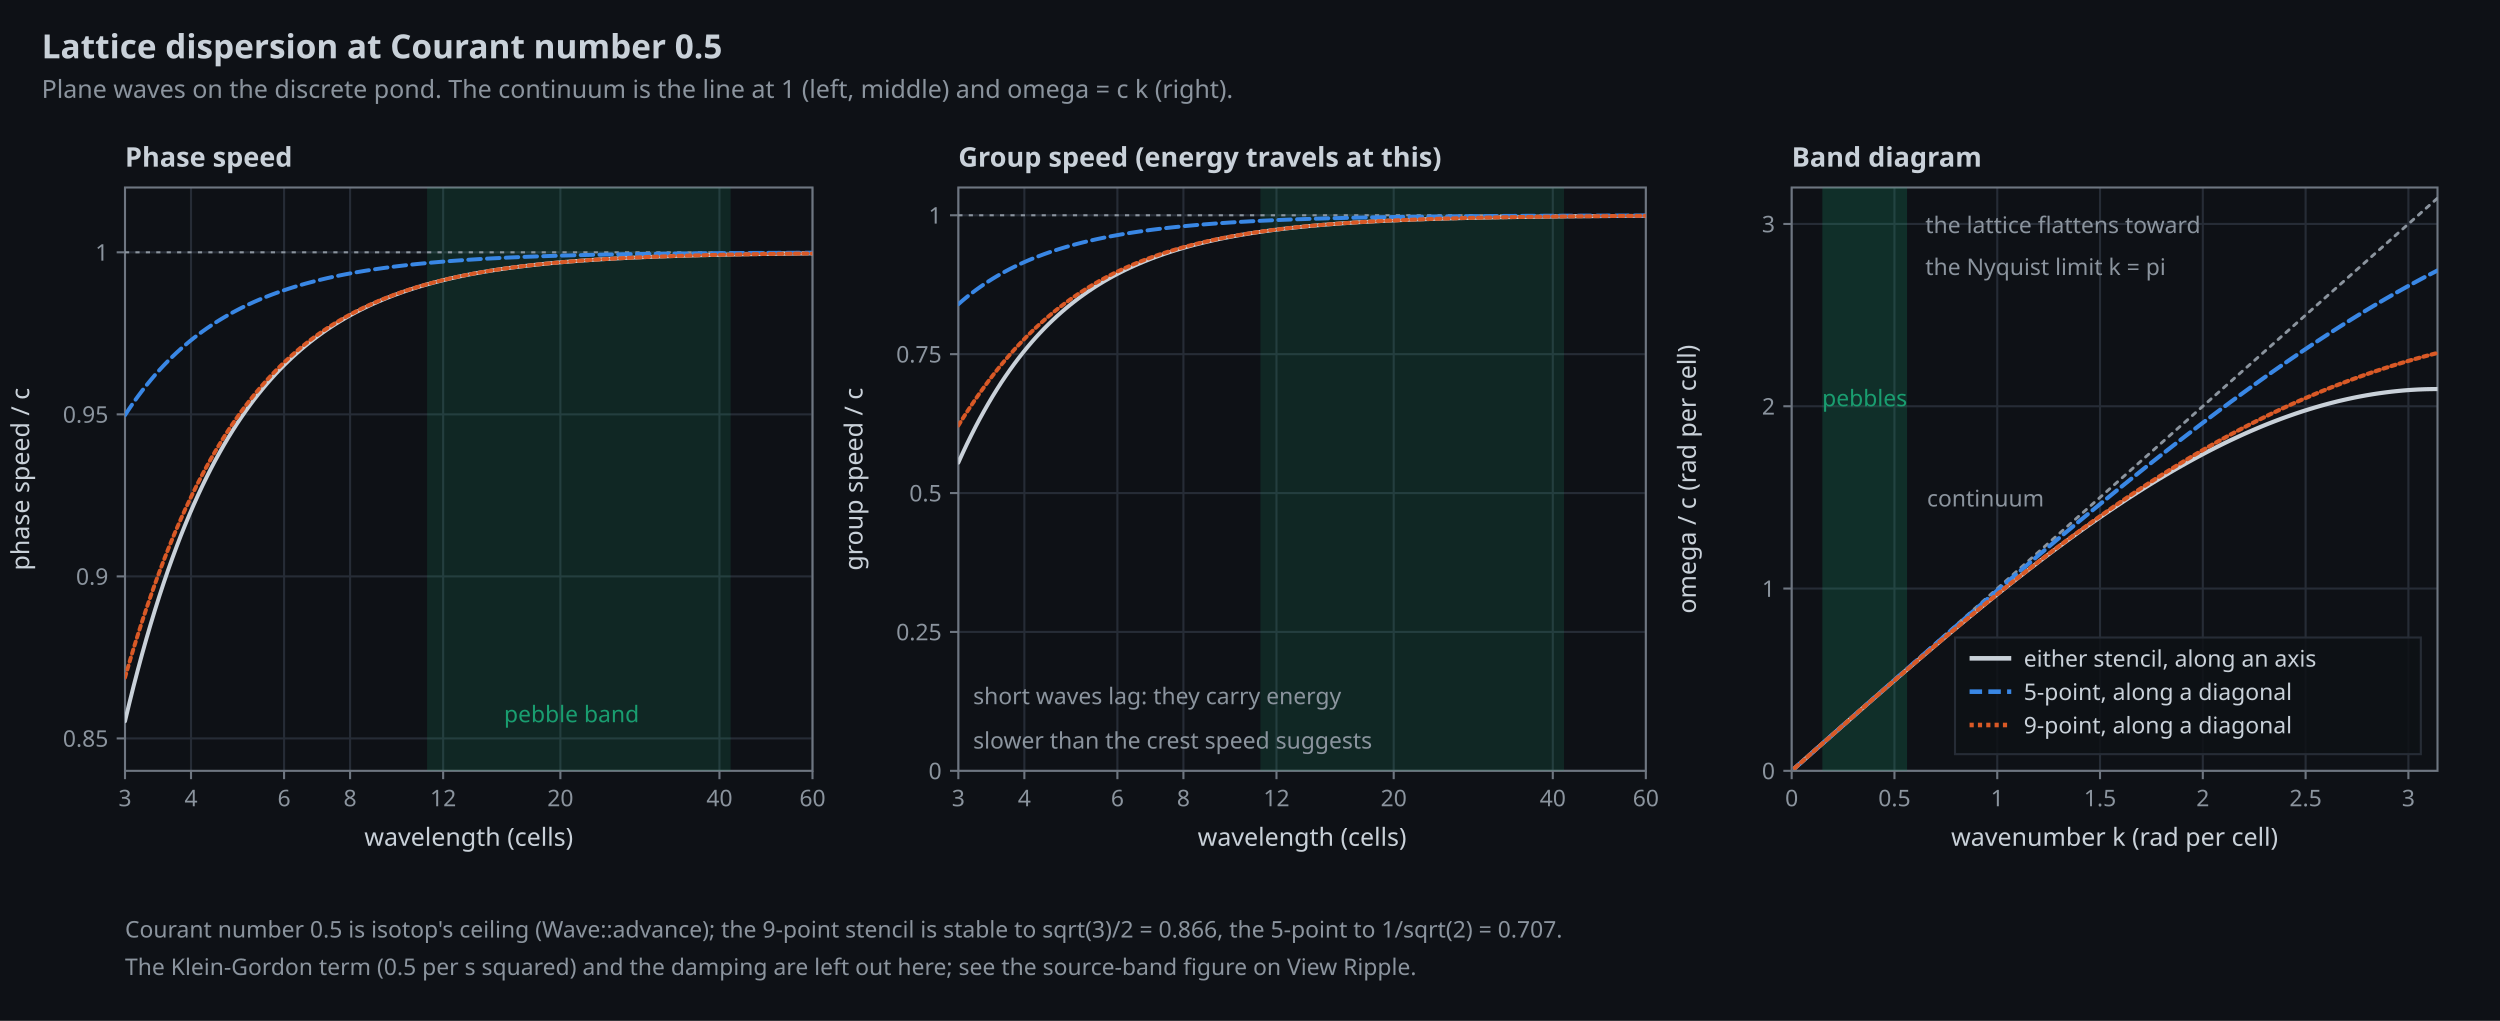
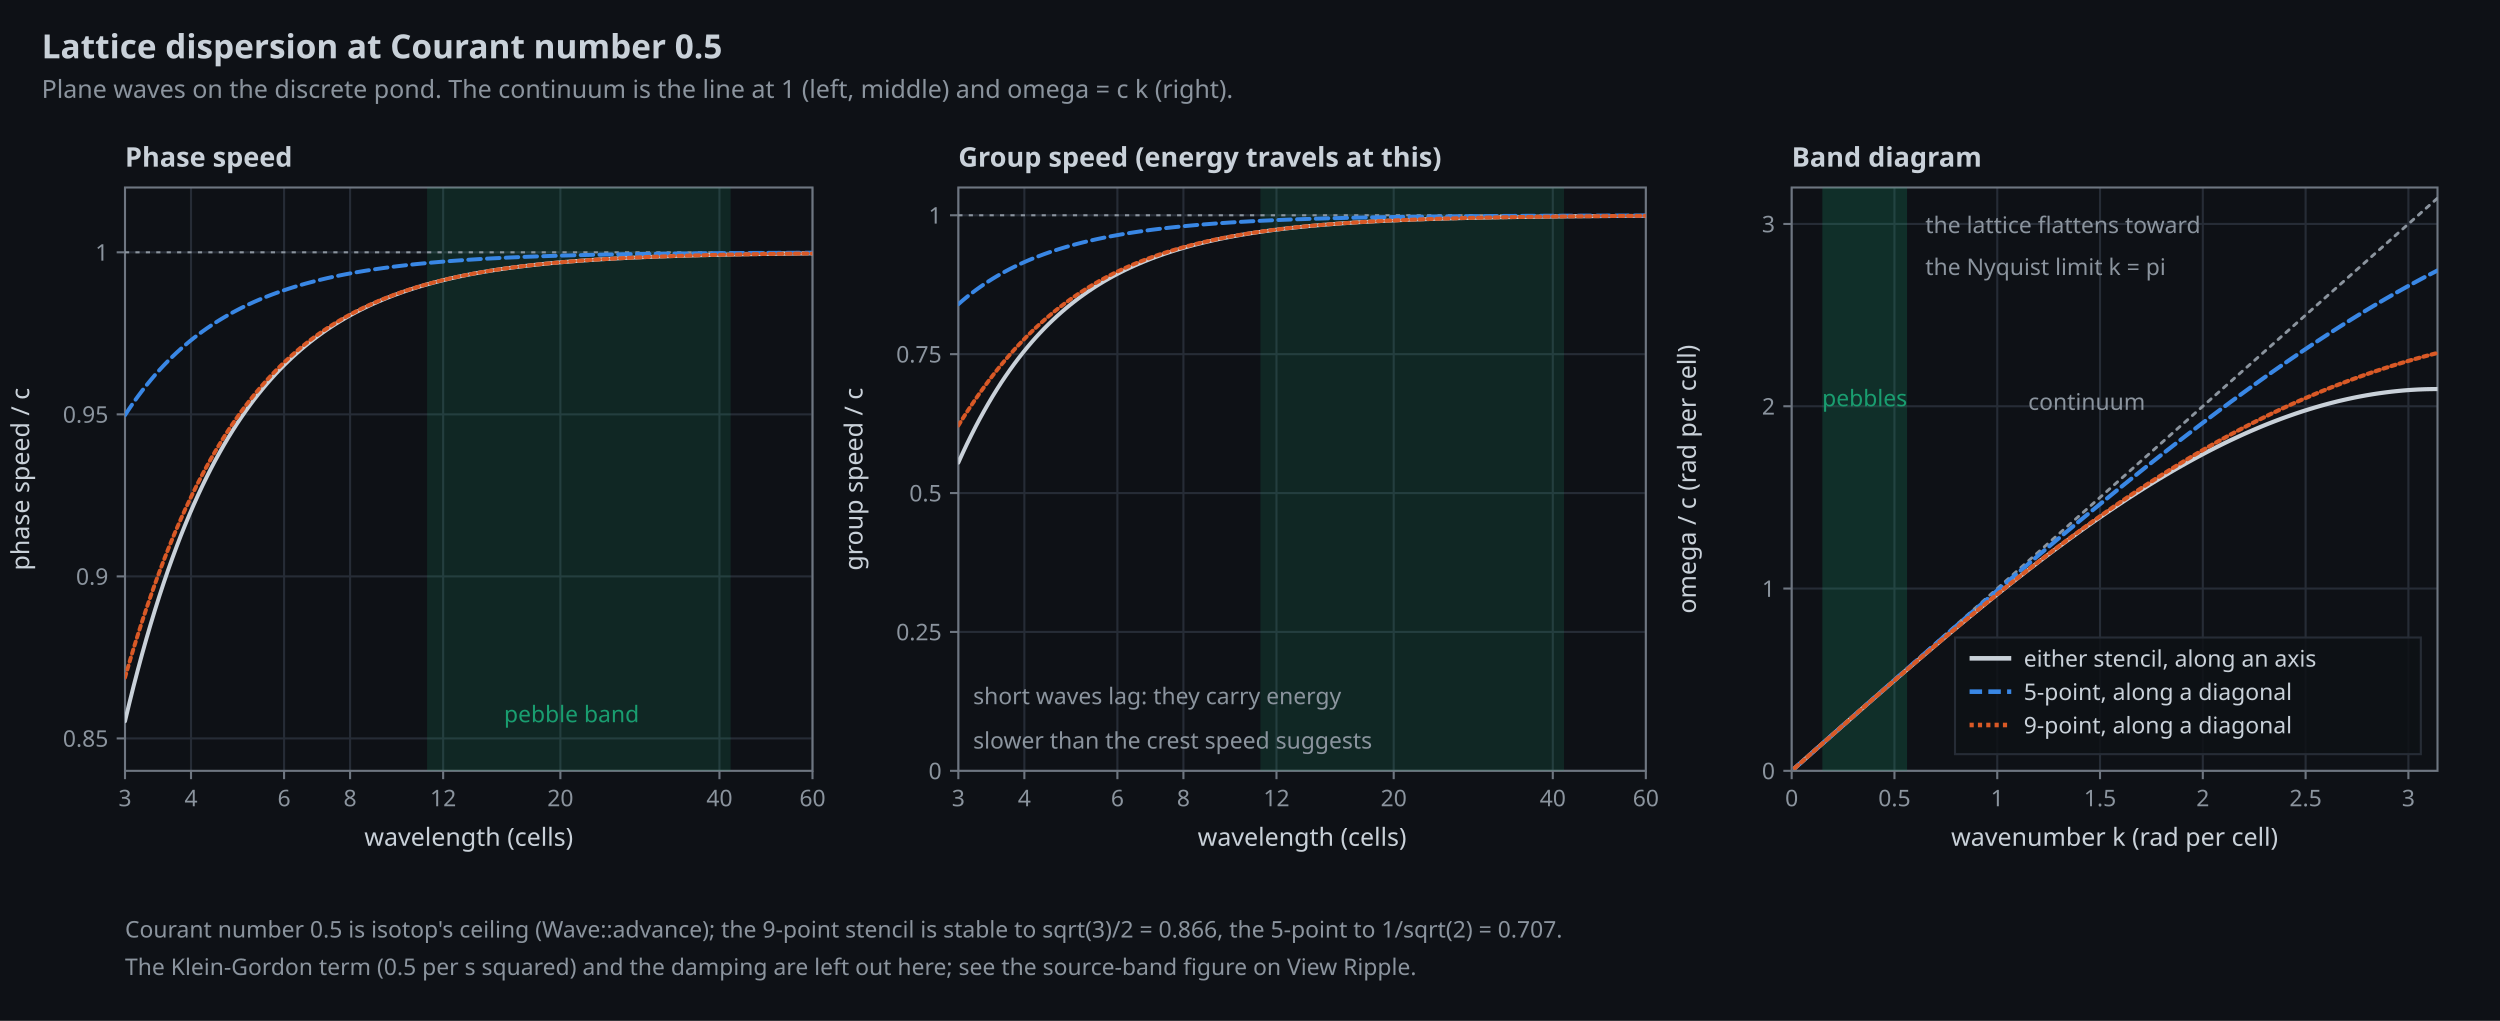
<svg xmlns="http://www.w3.org/2000/svg" viewBox="0 0 1200 490" width="1200" height="490" font-family="system-ui, sans-serif">
  <defs>
    <clipPath id="clip1">
      <rect x="60" y="90" width="330" height="280" />
    </clipPath>
    <clipPath id="clip2">
      <rect x="460" y="90" width="330" height="280" />
    </clipPath>
    <clipPath id="clip3">
      <rect x="860" y="90" width="310" height="280" />
    </clipPath>
  </defs>
  <rect width="1200" height="490" fill="#0e1116" />
  <text x="20" y="28" font-size="16" text-anchor="start" fill="#c9d1d9" font-weight="600">Lattice dispersion at Courant number 0.5</text>
  <text x="20" y="47" font-size="12" text-anchor="start" fill="#8b949e">Plane waves on the discrete pond. The continuum is the line at 1 (left, middle) and omega = c k (right).</text>
  <line x1="60" y1="90" x2="60" y2="370" stroke="#262c36" stroke-width="1" />
  <line x1="91.69" y1="90" x2="91.69" y2="370" stroke="#262c36" stroke-width="1" />
  <line x1="136.35" y1="90" x2="136.35" y2="370" stroke="#262c36" stroke-width="1" />
  <line x1="168.04" y1="90" x2="168.04" y2="370" stroke="#262c36" stroke-width="1" />
  <line x1="212.71" y1="90" x2="212.71" y2="370" stroke="#262c36" stroke-width="1" />
  <line x1="268.98" y1="90" x2="268.98" y2="370" stroke="#262c36" stroke-width="1" />
  <line x1="345.34" y1="90" x2="345.34" y2="370" stroke="#262c36" stroke-width="1" />
  <line x1="390" y1="90" x2="390" y2="370" stroke="#262c36" stroke-width="1" />
  <line x1="60" y1="354.44" x2="390" y2="354.44" stroke="#262c36" stroke-width="1" />
  <line x1="60" y1="276.67" x2="390" y2="276.67" stroke="#262c36" stroke-width="1" />
  <line x1="60" y1="198.89" x2="390" y2="198.89" stroke="#262c36" stroke-width="1" />
  <line x1="60" y1="121.11" x2="390" y2="121.11" stroke="#262c36" stroke-width="1" />
  <rect x="60" y="90" width="330" height="280" fill="none" stroke="#6e7681" stroke-width="1" />
  <line x1="60" y1="370" x2="60" y2="374" stroke="#6e7681" stroke-width="1" />
  <text x="60" y="387" font-size="11" text-anchor="middle" fill="#8b949e">3</text>
  <line x1="91.69" y1="370" x2="91.69" y2="374" stroke="#6e7681" stroke-width="1" />
  <text x="91.69" y="387" font-size="11" text-anchor="middle" fill="#8b949e">4</text>
  <line x1="136.35" y1="370" x2="136.35" y2="374" stroke="#6e7681" stroke-width="1" />
  <text x="136.35" y="387" font-size="11" text-anchor="middle" fill="#8b949e">6</text>
  <line x1="168.04" y1="370" x2="168.04" y2="374" stroke="#6e7681" stroke-width="1" />
  <text x="168.04" y="387" font-size="11" text-anchor="middle" fill="#8b949e">8</text>
  <line x1="212.71" y1="370" x2="212.71" y2="374" stroke="#6e7681" stroke-width="1" />
  <text x="212.71" y="387" font-size="11" text-anchor="middle" fill="#8b949e">12</text>
  <line x1="268.98" y1="370" x2="268.98" y2="374" stroke="#6e7681" stroke-width="1" />
  <text x="268.98" y="387" font-size="11" text-anchor="middle" fill="#8b949e">20</text>
  <line x1="345.34" y1="370" x2="345.34" y2="374" stroke="#6e7681" stroke-width="1" />
  <text x="345.34" y="387" font-size="11" text-anchor="middle" fill="#8b949e">40</text>
  <line x1="390" y1="370" x2="390" y2="374" stroke="#6e7681" stroke-width="1" />
  <text x="390" y="387" font-size="11" text-anchor="middle" fill="#8b949e">60</text>
  <line x1="56" y1="354.44" x2="60" y2="354.44" stroke="#6e7681" stroke-width="1" />
  <text x="52" y="358.44" font-size="11" text-anchor="end" fill="#8b949e">0.85</text>
  <line x1="56" y1="276.67" x2="60" y2="276.67" stroke="#6e7681" stroke-width="1" />
  <text x="52" y="280.67" font-size="11" text-anchor="end" fill="#8b949e">0.9</text>
  <line x1="56" y1="198.89" x2="60" y2="198.89" stroke="#6e7681" stroke-width="1" />
  <text x="52" y="202.89" font-size="11" text-anchor="end" fill="#8b949e">0.95</text>
  <line x1="56" y1="121.11" x2="60" y2="121.11" stroke="#6e7681" stroke-width="1" />
  <text x="52" y="125.11" font-size="11" text-anchor="end" fill="#8b949e">1</text>
  <text x="225" y="406" font-size="12" text-anchor="middle" fill="#c9d1d9">wavelength (cells)</text>
  <text x="14" y="230" font-size="12" text-anchor="middle" fill="#c9d1d9" transform="rotate(-90 14 230)">phase speed / c</text>
  <text x="60" y="80" font-size="13" text-anchor="start" fill="#c9d1d9" font-weight="600">Phase speed</text>
  <rect x="205.01" y="90" width="145.7" height="280" fill="#199e70" fill-opacity="0.16" />
  <text x="274.36" y="346.67" font-size="11" text-anchor="middle" fill="#199e70">pebble band</text>
  <line x1="60" y1="121.11" x2="390" y2="121.11" stroke="#8b949e" stroke-width="1" stroke-dasharray="2 3" />
  <g clip-path="url(#clip1)">
    <polyline points="60,346.2 62.06,337.62 64.12,329.36 66.19,321.43 68.25,313.79 70.31,306.45 72.38,299.4 74.44,292.62 76.5,286.1 78.56,279.83 80.62,273.8 82.69,268.01 84.75,262.44 86.81,257.08 88.88,251.93 90.94,246.98 93,242.22 95.06,237.65 97.12,233.24 99.19,229.01 101.25,224.94 103.31,221.03 105.38,217.27 107.44,213.65 109.5,210.17 111.56,206.82 113.63,203.6 115.69,200.51 117.75,197.53 119.81,194.67 121.87,191.91 123.94,189.26 126,186.71 128.06,184.26 130.12,181.9 132.19,179.62 134.25,177.44 136.31,175.34 138.38,173.31 140.44,171.37 142.5,169.5 144.56,167.69 146.62,165.96 148.69,164.29 150.75,162.68 152.81,161.14 154.87,159.65 156.94,158.22 159,156.84 161.06,155.51 163.12,154.24 165.19,153.01 167.25,151.82 169.31,150.68 171.38,149.59 173.44,148.53 175.5,147.52 177.56,146.54 179.62,145.6 181.69,144.69 183.75,143.82 185.81,142.98 187.88,142.17 189.94,141.39 192,140.64 194.06,139.92 196.12,139.22 198.19,138.55 200.25,137.91 202.31,137.29 204.38,136.69 206.44,136.12 208.5,135.56 210.56,135.03 212.63,134.52 214.69,134.02 216.75,133.54 218.81,133.09 220.88,132.64 222.94,132.22 225,131.81 227.06,131.41 229.13,131.03 231.19,130.67 233.25,130.32 235.31,129.98 237.38,129.65 239.44,129.34 241.5,129.03 243.56,128.74 245.62,128.46 247.69,128.19 249.75,127.93 251.81,127.68 253.88,127.44 255.94,127.2 258,126.98 260.06,126.76 262.13,126.55 264.19,126.35 266.25,126.16 268.31,125.97 270.37,125.8 272.44,125.62 274.5,125.46 276.56,125.3 278.62,125.14 280.69,124.99 282.75,124.85 284.81,124.71 286.88,124.58 288.94,124.45 291,124.33 293.06,124.21 295.12,124.1 297.19,123.99 299.25,123.88 301.31,123.78 303.38,123.68 305.44,123.59 307.5,123.5 309.56,123.41 311.62,123.32 313.69,123.24 315.75,123.16 317.81,123.09 319.88,123.02 321.94,122.95 324,122.88 326.06,122.81 328.12,122.75 330.19,122.69 332.25,122.63 334.31,122.58 336.38,122.52 338.44,122.47 340.5,122.42 342.56,122.37 344.62,122.33 346.69,122.28 348.75,122.24 350.81,122.2 352.88,122.16 354.94,122.12 357,122.08 359.06,122.05 361.12,122.01 363.19,121.98 365.25,121.95 367.31,121.92 369.38,121.89 371.44,121.86 373.5,121.83 375.56,121.8 377.62,121.78 379.69,121.75 381.75,121.73 383.81,121.71 385.88,121.69 387.94,121.66 390,121.64" fill="none" stroke="#c9d1d9" stroke-width="1.9" stroke-linejoin="round" stroke-linecap="round" />
  </g>
  <g clip-path="url(#clip1)">
    <polyline points="60,199.28 62.06,196.14 64.12,193.15 66.19,190.28 68.25,187.53 70.31,184.9 72.38,182.38 74.44,179.96 76.5,177.65 78.56,175.43 80.62,173.3 82.69,171.27 84.75,169.31 86.81,167.44 88.88,165.64 90.94,163.91 93,162.26 95.06,160.67 97.12,159.15 99.19,157.68 101.25,156.28 103.31,154.93 105.38,153.63 107.44,152.39 109.5,151.2 111.56,150.05 113.63,148.95 115.69,147.89 117.75,146.87 119.81,145.89 121.87,144.95 123.94,144.05 126,143.18 128.06,142.35 130.12,141.55 132.19,140.78 134.25,140.04 136.31,139.33 138.38,138.64 140.44,137.98 142.5,137.35 144.56,136.74 146.62,136.15 148.69,135.59 150.75,135.05 152.81,134.53 154.87,134.03 156.94,133.54 159,133.08 161.06,132.63 163.12,132.2 165.19,131.79 167.25,131.39 169.31,131.01 171.38,130.64 173.44,130.29 175.5,129.94 177.56,129.62 179.62,129.3 181.69,129 183.75,128.7 185.81,128.42 187.88,128.15 189.94,127.89 192,127.64 194.06,127.4 196.12,127.16 198.19,126.94 200.25,126.72 202.31,126.52 204.38,126.32 206.44,126.12 208.5,125.94 210.56,125.76 212.63,125.59 214.69,125.42 216.75,125.26 218.81,125.11 220.88,124.96 222.94,124.82 225,124.68 227.06,124.55 229.13,124.42 231.19,124.3 233.25,124.18 235.31,124.07 237.38,123.96 239.44,123.86 241.5,123.75 243.56,123.66 245.62,123.56 247.69,123.47 249.75,123.39 251.81,123.3 253.88,123.22 255.94,123.14 258,123.07 260.06,123 262.13,122.93 264.19,122.86 266.25,122.8 268.31,122.73 270.37,122.67 272.44,122.62 274.5,122.56 276.56,122.51 278.62,122.46 280.69,122.41 282.75,122.36 284.81,122.31 286.88,122.27 288.94,122.23 291,122.18 293.06,122.15 295.12,122.11 297.19,122.07 299.25,122.04 301.31,122 303.38,121.97 305.44,121.94 307.5,121.91 309.56,121.88 311.62,121.85 313.69,121.82 315.75,121.8 317.81,121.77 319.88,121.75 321.94,121.72 324,121.7 326.06,121.68 328.12,121.66 330.19,121.64 332.25,121.62 334.31,121.6 336.38,121.58 338.44,121.56 340.5,121.55 342.56,121.53 344.62,121.52 346.69,121.5 348.75,121.49 350.81,121.47 352.88,121.46 354.94,121.45 357,121.43 359.06,121.42 361.12,121.41 363.19,121.4 365.25,121.39 367.31,121.38 369.38,121.37 371.44,121.36 373.5,121.35 375.56,121.34 377.62,121.33 379.69,121.33 381.75,121.32 383.81,121.31 385.88,121.3 387.94,121.3 390,121.29" fill="none" stroke="#3987e5" stroke-width="1.9" stroke-linejoin="round" stroke-linecap="round" stroke-dasharray="6 3" />
  </g>
  <g clip-path="url(#clip1)">
    <polyline points="60,325.22 62.06,318.13 64.12,311.26 66.19,304.62 68.25,298.19 70.31,291.97 72.38,285.96 74.44,280.14 76.5,274.52 78.56,269.08 80.62,263.83 82.69,258.75 84.75,253.85 86.81,249.12 88.88,244.54 90.94,240.13 93,235.86 95.06,231.74 97.12,227.77 99.19,223.93 101.25,220.23 103.31,216.66 105.38,213.21 107.44,209.89 109.5,206.68 111.56,203.59 113.63,200.6 115.69,197.72 117.75,194.95 119.81,192.27 121.87,189.69 123.94,187.2 126,184.8 128.06,182.48 130.12,180.25 132.19,178.1 134.25,176.02 136.31,174.02 138.38,172.1 140.44,170.24 142.5,168.45 144.56,166.72 146.62,165.06 148.69,163.45 150.75,161.91 152.81,160.42 154.87,158.98 156.94,157.6 159,156.26 161.06,154.98 163.12,153.74 165.19,152.55 167.25,151.4 169.31,150.29 171.38,149.22 173.44,148.19 175.5,147.2 177.56,146.25 179.62,145.33 181.69,144.44 183.75,143.58 185.81,142.76 187.88,141.97 189.94,141.2 192,140.47 194.06,139.76 196.12,139.07 198.19,138.42 200.25,137.78 202.31,137.17 204.38,136.58 206.44,136.01 208.5,135.47 210.56,134.94 212.63,134.43 214.69,133.94 216.75,133.47 218.81,133.02 220.88,132.58 222.94,132.16 225,131.76 227.06,131.37 229.13,130.99 231.19,130.63 233.25,130.28 235.31,129.94 237.38,129.62 239.44,129.3 241.5,129 243.56,128.71 245.62,128.44 247.69,128.17 249.75,127.91 251.81,127.66 253.88,127.42 255.94,127.19 258,126.96 260.06,126.75 262.13,126.54 264.19,126.34 266.25,126.15 268.31,125.96 270.37,125.79 272.44,125.61 274.5,125.45 276.56,125.29 278.62,125.14 280.69,124.99 282.75,124.85 284.81,124.71 286.88,124.58 288.94,124.45 291,124.33 293.06,124.21 295.12,124.09 297.19,123.98 299.25,123.88 301.31,123.78 303.38,123.68 305.44,123.59 307.5,123.49 309.56,123.41 311.62,123.32 313.69,123.24 315.75,123.16 317.81,123.09 319.88,123.01 321.94,122.94 324,122.88 326.06,122.81 328.12,122.75 330.19,122.69 332.25,122.63 334.31,122.58 336.38,122.52 338.44,122.47 340.5,122.42 342.56,122.37 344.62,122.33 346.69,122.28 348.75,122.24 350.81,122.2 352.88,122.16 354.94,122.12 357,122.08 359.06,122.05 361.12,122.01 363.19,121.98 365.25,121.95 367.31,121.92 369.38,121.89 371.44,121.86 373.5,121.83 375.56,121.8 377.62,121.78 379.69,121.75 381.75,121.73 383.81,121.71 385.88,121.69 387.94,121.66 390,121.64" fill="none" stroke="#d95926" stroke-width="1.9" stroke-linejoin="round" stroke-linecap="round" stroke-dasharray="2 2" />
  </g>
  <line x1="460" y1="90" x2="460" y2="370" stroke="#262c36" stroke-width="1" />
  <line x1="491.69" y1="90" x2="491.69" y2="370" stroke="#262c36" stroke-width="1" />
  <line x1="536.35" y1="90" x2="536.35" y2="370" stroke="#262c36" stroke-width="1" />
  <line x1="568.04" y1="90" x2="568.04" y2="370" stroke="#262c36" stroke-width="1" />
  <line x1="612.71" y1="90" x2="612.71" y2="370" stroke="#262c36" stroke-width="1" />
  <line x1="668.98" y1="90" x2="668.98" y2="370" stroke="#262c36" stroke-width="1" />
  <line x1="745.34" y1="90" x2="745.34" y2="370" stroke="#262c36" stroke-width="1" />
  <line x1="790" y1="90" x2="790" y2="370" stroke="#262c36" stroke-width="1" />
  <line x1="460" y1="370" x2="790" y2="370" stroke="#262c36" stroke-width="1" />
  <line x1="460" y1="303.33" x2="790" y2="303.33" stroke="#262c36" stroke-width="1" />
  <line x1="460" y1="236.67" x2="790" y2="236.67" stroke="#262c36" stroke-width="1" />
  <line x1="460" y1="170" x2="790" y2="170" stroke="#262c36" stroke-width="1" />
  <line x1="460" y1="103.33" x2="790" y2="103.33" stroke="#262c36" stroke-width="1" />
  <rect x="460" y="90" width="330" height="280" fill="none" stroke="#6e7681" stroke-width="1" />
  <line x1="460" y1="370" x2="460" y2="374" stroke="#6e7681" stroke-width="1" />
  <text x="460" y="387" font-size="11" text-anchor="middle" fill="#8b949e">3</text>
  <line x1="491.69" y1="370" x2="491.69" y2="374" stroke="#6e7681" stroke-width="1" />
  <text x="491.69" y="387" font-size="11" text-anchor="middle" fill="#8b949e">4</text>
  <line x1="536.35" y1="370" x2="536.35" y2="374" stroke="#6e7681" stroke-width="1" />
  <text x="536.35" y="387" font-size="11" text-anchor="middle" fill="#8b949e">6</text>
  <line x1="568.04" y1="370" x2="568.04" y2="374" stroke="#6e7681" stroke-width="1" />
  <text x="568.04" y="387" font-size="11" text-anchor="middle" fill="#8b949e">8</text>
  <line x1="612.71" y1="370" x2="612.71" y2="374" stroke="#6e7681" stroke-width="1" />
  <text x="612.71" y="387" font-size="11" text-anchor="middle" fill="#8b949e">12</text>
  <line x1="668.98" y1="370" x2="668.98" y2="374" stroke="#6e7681" stroke-width="1" />
  <text x="668.98" y="387" font-size="11" text-anchor="middle" fill="#8b949e">20</text>
  <line x1="745.34" y1="370" x2="745.34" y2="374" stroke="#6e7681" stroke-width="1" />
  <text x="745.34" y="387" font-size="11" text-anchor="middle" fill="#8b949e">40</text>
  <line x1="790" y1="370" x2="790" y2="374" stroke="#6e7681" stroke-width="1" />
  <text x="790" y="387" font-size="11" text-anchor="middle" fill="#8b949e">60</text>
  <line x1="456" y1="370" x2="460" y2="370" stroke="#6e7681" stroke-width="1" />
  <text x="452" y="374" font-size="11" text-anchor="end" fill="#8b949e">0</text>
  <line x1="456" y1="303.33" x2="460" y2="303.33" stroke="#6e7681" stroke-width="1" />
  <text x="452" y="307.33" font-size="11" text-anchor="end" fill="#8b949e">0.25</text>
  <line x1="456" y1="236.67" x2="460" y2="236.67" stroke="#6e7681" stroke-width="1" />
  <text x="452" y="240.67" font-size="11" text-anchor="end" fill="#8b949e">0.5</text>
  <line x1="456" y1="170" x2="460" y2="170" stroke="#6e7681" stroke-width="1" />
  <text x="452" y="174" font-size="11" text-anchor="end" fill="#8b949e">0.75</text>
  <line x1="456" y1="103.33" x2="460" y2="103.33" stroke="#6e7681" stroke-width="1" />
  <text x="452" y="107.33" font-size="11" text-anchor="end" fill="#8b949e">1</text>
  <text x="625" y="406" font-size="12" text-anchor="middle" fill="#c9d1d9">wavelength (cells)</text>
  <text x="414" y="230" font-size="12" text-anchor="middle" fill="#c9d1d9" transform="rotate(-90 414 230)">group speed / c</text>
  <text x="460" y="80" font-size="13" text-anchor="start" fill="#c9d1d9" font-weight="600">Group speed (energy travels at this)</text>
  <rect x="605.01" y="90" width="145.7" height="280" fill="#199e70" fill-opacity="0.16" />
  <line x1="460" y1="103.33" x2="790" y2="103.33" stroke="#8b949e" stroke-width="1" stroke-dasharray="2 3" />
  <g clip-path="url(#clip2)">
    <polyline points="460,222.08 462.06,217.53 464.12,213.15 466.19,208.94 468.25,204.88 470.31,200.98 472.38,197.23 474.44,193.62 476.5,190.15 478.56,186.82 480.62,183.61 482.69,180.53 484.75,177.57 486.81,174.72 488.88,171.98 490.94,169.35 493,166.83 495.06,164.4 497.12,162.06 499.19,159.82 501.25,157.66 503.31,155.59 505.38,153.6 507.44,151.69 509.5,149.85 511.56,148.08 513.62,146.38 515.69,144.75 517.75,143.17 519.81,141.67 521.88,140.21 523.94,138.82 526,137.48 528.06,136.19 530.12,134.95 532.19,133.76 534.25,132.61 536.31,131.51 538.38,130.45 540.44,129.43 542.5,128.45 544.56,127.51 546.62,126.6 548.69,125.73 550.75,124.89 552.81,124.08 554.88,123.3 556.94,122.56 559,121.84 561.06,121.15 563.12,120.48 565.19,119.84 567.25,119.23 569.31,118.63 571.38,118.06 573.44,117.51 575.5,116.99 577.56,116.48 579.62,115.99 581.69,115.52 583.75,115.07 585.81,114.63 587.88,114.21 589.94,113.81 592,113.42 594.06,113.04 596.12,112.68 598.19,112.34 600.25,112 602.31,111.68 604.38,111.37 606.44,111.07 608.5,110.79 610.56,110.51 612.62,110.25 614.69,109.99 616.75,109.74 618.81,109.51 620.88,109.28 622.94,109.06 625,108.85 627.06,108.64 629.12,108.45 631.19,108.26 633.25,108.08 635.31,107.9 637.38,107.73 639.44,107.57 641.5,107.41 643.56,107.26 645.62,107.12 647.69,106.98 649.75,106.84 651.81,106.71 653.88,106.59 655.94,106.47 658,106.35 660.06,106.24 662.12,106.14 664.19,106.03 666.25,105.93 668.31,105.84 670.38,105.75 672.44,105.66 674.5,105.57 676.56,105.49 678.62,105.41 680.69,105.33 682.75,105.26 684.81,105.19 686.88,105.12 688.94,105.05 691,104.99 693.06,104.93 695.12,104.87 697.19,104.81 699.25,104.76 701.31,104.71 703.38,104.66 705.44,104.61 707.5,104.56 709.56,104.52 711.62,104.47 713.69,104.43 715.75,104.39 717.81,104.35 719.88,104.31 721.94,104.28 724,104.24 726.06,104.21 728.12,104.18 730.19,104.15 732.25,104.12 734.31,104.09 736.38,104.06 738.44,104.03 740.5,104.01 742.56,103.98 744.62,103.96 746.69,103.94 748.75,103.91 750.81,103.89 752.88,103.87 754.94,103.85 757,103.83 759.06,103.81 761.12,103.8 763.19,103.78 765.25,103.76 767.31,103.75 769.38,103.73 771.44,103.72 773.5,103.7 775.56,103.69 777.62,103.68 779.69,103.66 781.75,103.65 783.81,103.64 785.88,103.63 787.94,103.62 790,103.61" fill="none" stroke="#c9d1d9" stroke-width="1.9" stroke-linejoin="round" stroke-linecap="round" />
  </g>
  <g clip-path="url(#clip2)">
    <polyline points="460,146.03 462.06,144.24 464.12,142.53 466.19,140.89 468.25,139.34 470.31,137.85 472.38,136.42 474.44,135.07 476.5,133.77 478.56,132.53 480.62,131.34 482.69,130.21 484.75,129.12 486.81,128.08 488.88,127.09 490.94,126.14 493,125.23 495.06,124.36 497.12,123.53 499.19,122.73 501.25,121.96 503.31,121.23 505.38,120.53 507.44,119.85 509.5,119.21 511.56,118.59 513.62,117.99 515.69,117.42 517.75,116.88 519.81,116.35 521.88,115.85 523.94,115.37 526,114.9 528.06,114.46 530.12,114.03 532.19,113.62 534.25,113.23 536.31,112.85 538.38,112.49 540.44,112.14 542.5,111.8 544.56,111.48 546.62,111.17 548.69,110.87 550.75,110.59 552.81,110.31 554.88,110.05 556.94,109.8 559,109.55 561.06,109.32 563.12,109.09 565.19,108.88 567.25,108.67 569.31,108.47 571.38,108.28 573.44,108.09 575.5,107.91 577.56,107.74 579.62,107.58 581.69,107.42 583.75,107.26 585.81,107.12 587.88,106.98 589.94,106.84 592,106.71 594.06,106.58 596.12,106.46 598.19,106.35 600.25,106.23 602.31,106.13 604.38,106.02 606.44,105.92 608.5,105.83 610.56,105.73 612.62,105.64 614.69,105.56 616.75,105.48 618.81,105.4 620.88,105.32 622.94,105.25 625,105.18 627.06,105.11 629.12,105.04 631.19,104.98 633.25,104.92 635.31,104.86 637.38,104.8 639.44,104.75 641.5,104.7 643.56,104.65 645.62,104.6 647.69,104.55 649.75,104.51 651.81,104.46 653.88,104.42 655.94,104.38 658,104.34 660.06,104.3 662.12,104.27 664.19,104.23 666.25,104.2 668.31,104.17 670.38,104.14 672.44,104.11 674.5,104.08 676.56,104.05 678.62,104.03 680.69,104 682.75,103.98 684.81,103.95 686.88,103.93 688.94,103.91 691,103.89 693.06,103.87 695.12,103.85 697.19,103.83 699.25,103.81 701.31,103.79 703.38,103.77 705.44,103.76 707.5,103.74 709.56,103.73 711.62,103.71 713.69,103.7 715.75,103.69 717.81,103.67 719.88,103.66 721.94,103.65 724,103.64 726.06,103.63 728.12,103.61 730.19,103.6 732.25,103.59 734.31,103.58 736.38,103.58 738.44,103.57 740.5,103.56 742.56,103.55 744.62,103.54 746.69,103.53 748.75,103.53 750.81,103.52 752.88,103.51 754.94,103.51 757,103.5 759.06,103.49 761.12,103.49 763.19,103.48 765.25,103.48 767.31,103.47 769.38,103.47 771.44,103.46 773.5,103.46 775.56,103.45 777.62,103.45 779.69,103.44 781.75,103.44 783.81,103.44 785.88,103.43 787.94,103.43 790,103.42" fill="none" stroke="#3987e5" stroke-width="1.9" stroke-linejoin="round" stroke-linecap="round" stroke-dasharray="6 3" />
  </g>
  <g clip-path="url(#clip2)">
    <polyline points="460,204.28 462.06,200.97 464.12,197.76 466.19,194.63 468.25,191.58 470.31,188.62 472.38,185.75 474.44,182.96 476.5,180.25 478.56,177.62 480.62,175.07 482.69,172.6 484.75,170.21 486.81,167.89 488.88,165.64 490.94,163.47 493,161.37 495.06,159.33 497.12,157.36 499.19,155.46 501.25,153.62 503.31,151.84 505.38,150.12 507.44,148.45 509.5,146.85 511.56,145.3 513.62,143.8 515.69,142.35 517.75,140.95 519.81,139.61 521.88,138.3 523.94,137.05 526,135.83 528.06,134.66 530.12,133.53 532.19,132.45 534.25,131.39 536.31,130.38 538.38,129.4 540.44,128.46 542.5,127.55 544.56,126.67 546.62,125.82 548.69,125.01 550.75,124.22 552.81,123.46 554.88,122.73 556.94,122.02 559,121.34 561.06,120.69 563.12,120.06 565.19,119.45 567.25,118.86 569.31,118.29 571.38,117.75 573.44,117.22 575.5,116.72 577.56,116.23 579.62,115.76 581.69,115.3 583.75,114.87 585.81,114.44 587.88,114.04 589.94,113.65 592,113.27 594.06,112.91 596.12,112.56 598.19,112.22 600.25,111.89 602.31,111.58 604.38,111.28 606.44,110.99 608.5,110.71 610.56,110.44 612.62,110.18 614.69,109.93 616.75,109.68 618.81,109.45 620.88,109.23 622.94,109.01 625,108.8 627.06,108.6 629.12,108.41 631.19,108.22 633.25,108.04 635.31,107.87 637.38,107.7 639.44,107.54 641.5,107.39 643.56,107.24 645.62,107.1 647.69,106.96 649.75,106.83 651.81,106.7 653.88,106.57 655.94,106.46 658,106.34 660.06,106.23 662.12,106.12 664.19,106.02 666.25,105.92 668.31,105.83 670.38,105.74 672.44,105.65 674.5,105.56 676.56,105.48 678.62,105.4 680.69,105.33 682.75,105.25 684.81,105.18 686.88,105.11 688.94,105.05 691,104.99 693.06,104.93 695.12,104.87 697.19,104.81 699.25,104.76 701.31,104.7 703.38,104.65 705.44,104.61 707.5,104.56 709.56,104.51 711.62,104.47 713.69,104.43 715.75,104.39 717.81,104.35 719.88,104.31 721.94,104.28 724,104.24 726.06,104.21 728.12,104.18 730.19,104.15 732.25,104.12 734.31,104.09 736.38,104.06 738.44,104.03 740.5,104.01 742.56,103.98 744.62,103.96 746.69,103.94 748.75,103.91 750.81,103.89 752.88,103.87 754.94,103.85 757,103.83 759.06,103.81 761.12,103.8 763.19,103.78 765.25,103.76 767.31,103.75 769.38,103.73 771.44,103.72 773.5,103.7 775.56,103.69 777.62,103.68 779.69,103.66 781.75,103.65 783.81,103.64 785.88,103.63 787.94,103.62 790,103.61" fill="none" stroke="#d95926" stroke-width="1.9" stroke-linejoin="round" stroke-linecap="round" stroke-dasharray="2 2" />
  </g>
  <text x="467.11" y="338" font-size="11" text-anchor="start" fill="#8b949e">short waves lag: they carry energy</text>
  <text x="467.11" y="359.33" font-size="11" text-anchor="start" fill="#8b949e">slower than the crest speed suggests</text>
  <line x1="860" y1="90" x2="860" y2="370" stroke="#262c36" stroke-width="1" />
  <line x1="909.34" y1="90" x2="909.34" y2="370" stroke="#262c36" stroke-width="1" />
  <line x1="958.68" y1="90" x2="958.68" y2="370" stroke="#262c36" stroke-width="1" />
  <line x1="1008.01" y1="90" x2="1008.01" y2="370" stroke="#262c36" stroke-width="1" />
  <line x1="1057.35" y1="90" x2="1057.35" y2="370" stroke="#262c36" stroke-width="1" />
  <line x1="1106.69" y1="90" x2="1106.69" y2="370" stroke="#262c36" stroke-width="1" />
  <line x1="1156.03" y1="90" x2="1156.03" y2="370" stroke="#262c36" stroke-width="1" />
  <line x1="860" y1="370" x2="1170" y2="370" stroke="#262c36" stroke-width="1" />
  <line x1="860" y1="282.5" x2="1170" y2="282.5" stroke="#262c36" stroke-width="1" />
  <line x1="860" y1="195" x2="1170" y2="195" stroke="#262c36" stroke-width="1" />
  <line x1="860" y1="107.5" x2="1170" y2="107.5" stroke="#262c36" stroke-width="1" />
  <rect x="860" y="90" width="310" height="280" fill="none" stroke="#6e7681" stroke-width="1" />
  <line x1="860" y1="370" x2="860" y2="374" stroke="#6e7681" stroke-width="1" />
  <text x="860" y="387" font-size="11" text-anchor="middle" fill="#8b949e">0</text>
  <line x1="909.34" y1="370" x2="909.34" y2="374" stroke="#6e7681" stroke-width="1" />
  <text x="909.34" y="387" font-size="11" text-anchor="middle" fill="#8b949e">0.5</text>
  <line x1="958.68" y1="370" x2="958.68" y2="374" stroke="#6e7681" stroke-width="1" />
  <text x="958.68" y="387" font-size="11" text-anchor="middle" fill="#8b949e">1</text>
  <line x1="1008.01" y1="370" x2="1008.01" y2="374" stroke="#6e7681" stroke-width="1" />
  <text x="1008.01" y="387" font-size="11" text-anchor="middle" fill="#8b949e">1.5</text>
  <line x1="1057.35" y1="370" x2="1057.35" y2="374" stroke="#6e7681" stroke-width="1" />
  <text x="1057.35" y="387" font-size="11" text-anchor="middle" fill="#8b949e">2</text>
  <line x1="1106.69" y1="370" x2="1106.69" y2="374" stroke="#6e7681" stroke-width="1" />
  <text x="1106.69" y="387" font-size="11" text-anchor="middle" fill="#8b949e">2.5</text>
  <line x1="1156.03" y1="370" x2="1156.03" y2="374" stroke="#6e7681" stroke-width="1" />
  <text x="1156.03" y="387" font-size="11" text-anchor="middle" fill="#8b949e">3</text>
  <line x1="856" y1="370" x2="860" y2="370" stroke="#6e7681" stroke-width="1" />
  <text x="852" y="374" font-size="11" text-anchor="end" fill="#8b949e">0</text>
  <line x1="856" y1="282.5" x2="860" y2="282.5" stroke="#6e7681" stroke-width="1" />
  <text x="852" y="286.5" font-size="11" text-anchor="end" fill="#8b949e">1</text>
  <line x1="856" y1="195" x2="860" y2="195" stroke="#6e7681" stroke-width="1" />
  <text x="852" y="199" font-size="11" text-anchor="end" fill="#8b949e">2</text>
  <line x1="856" y1="107.5" x2="860" y2="107.5" stroke="#6e7681" stroke-width="1" />
  <text x="852" y="111.5" font-size="11" text-anchor="end" fill="#8b949e">3</text>
  <text x="1015" y="406" font-size="12" text-anchor="middle" fill="#c9d1d9">wavenumber k (rad per cell)</text>
  <text x="814" y="230" font-size="12" text-anchor="middle" fill="#c9d1d9" transform="rotate(-90 814 230)">omega / c (rad per cell)</text>
  <text x="860" y="80" font-size="13" text-anchor="start" fill="#c9d1d9" font-weight="600">Band diagram</text>
  <rect x="874.75" y="90" width="40.63" height="280" fill="#199e70" fill-opacity="0.22" />
  <g clip-path="url(#clip3)">
    <polyline points="861.55,368.63 863.1,367.25 864.65,365.88 866.2,364.5 867.75,363.13 869.3,361.75 870.85,360.38 872.4,359 873.95,357.63 875.5,356.26 877.05,354.88 878.6,353.51 880.15,352.13 881.7,350.76 883.25,349.38 884.8,348.01 886.35,346.63 887.9,345.26 889.45,343.89 891,342.51 892.55,341.14 894.1,339.76 895.65,338.39 897.2,337.01 898.75,335.64 900.3,334.26 901.85,332.89 903.4,331.52 904.95,330.14 906.5,328.77 908.05,327.39 909.6,326.02 911.15,324.64 912.7,323.27 914.25,321.89 915.8,320.52 917.35,319.15 918.9,317.77 920.45,316.4 922,315.02 923.55,313.65 925.1,312.27 926.65,310.9 928.2,309.52 929.75,308.15 931.3,306.78 932.85,305.4 934.4,304.03 935.95,302.65 937.5,301.28 939.05,299.9 940.6,298.53 942.15,297.15 943.7,295.78 945.25,294.41 946.8,293.03 948.35,291.66 949.9,290.28 951.45,288.91 953,287.53 954.55,286.16 956.1,284.78 957.65,283.41 959.2,282.04 960.75,280.66 962.3,279.29 963.85,277.91 965.4,276.54 966.95,275.16 968.5,273.79 970.05,272.41 971.6,271.04 973.15,269.67 974.7,268.29 976.25,266.92 977.8,265.54 979.35,264.17 980.9,262.79 982.45,261.42 984,260.04 985.55,258.67 987.1,257.3 988.65,255.92 990.2,254.55 991.75,253.17 993.3,251.8 994.85,250.42 996.4,249.05 997.95,247.67 999.5,246.3 1001.05,244.93 1002.6,243.55 1004.15,242.18 1005.7,240.8 1007.25,239.43 1008.8,238.05 1010.35,236.68 1011.9,235.3 1013.45,233.93 1015,232.56 1016.55,231.18 1018.1,229.81 1019.65,228.43 1021.2,227.06 1022.75,225.68 1024.3,224.31 1025.85,222.93 1027.4,221.56 1028.95,220.19 1030.5,218.81 1032.05,217.44 1033.6,216.06 1035.15,214.69 1036.7,213.31 1038.25,211.94 1039.8,210.56 1041.35,209.19 1042.9,207.82 1044.45,206.44 1046,205.07 1047.55,203.69 1049.1,202.32 1050.65,200.94 1052.2,199.57 1053.75,198.19 1055.3,196.82 1056.85,195.45 1058.4,194.07 1059.95,192.7 1061.5,191.32 1063.05,189.95 1064.6,188.57 1066.15,187.2 1067.7,185.82 1069.25,184.45 1070.8,183.08 1072.35,181.7 1073.9,180.33 1075.45,178.95 1077,177.58 1078.55,176.2 1080.1,174.83 1081.65,173.45 1083.2,172.08 1084.75,170.71 1086.3,169.33 1087.85,167.96 1089.4,166.58 1090.95,165.21 1092.5,163.83 1094.05,162.46 1095.6,161.08 1097.15,159.71 1098.7,158.34 1100.25,156.96 1101.8,155.59 1103.35,154.21 1104.9,152.84 1106.45,151.46 1108,150.09 1109.55,148.71 1111.1,147.34 1112.65,145.97 1114.2,144.59 1115.75,143.22 1117.3,141.84 1118.85,140.47 1120.4,139.09 1121.95,137.72 1123.5,136.34 1125.05,134.97 1126.6,133.6 1128.15,132.22 1129.7,130.85 1131.25,129.47 1132.8,128.1 1134.35,126.72 1135.9,125.35 1137.45,123.97 1139,122.6 1140.55,121.23 1142.1,119.85 1143.65,118.48 1145.2,117.1 1146.75,115.73 1148.3,114.35 1149.85,112.98 1151.4,111.6 1152.95,110.23 1154.5,108.86 1156.05,107.48 1157.6,106.11 1159.15,104.73 1160.7,103.36 1162.25,101.98 1163.8,100.61 1165.35,99.23 1166.9,97.86 1168.45,96.49 1170,95.11" fill="none" stroke="#8b949e" stroke-width="1.4" stroke-linejoin="round" stroke-linecap="round" stroke-dasharray="2 3" />
  </g>
  <g clip-path="url(#clip3)">
    <polyline points="861.55,368.63 863.1,367.25 864.65,365.88 866.2,364.5 867.75,363.13 869.3,361.76 870.85,360.38 872.4,359.01 873.95,357.64 875.5,356.27 877.05,354.9 878.6,353.52 880.15,352.16 881.7,350.79 883.25,349.42 884.8,348.05 886.35,346.69 887.9,345.32 889.45,343.96 891,342.6 892.55,341.23 894.1,339.88 895.65,338.52 897.2,337.16 898.75,335.8 900.3,334.45 901.85,333.1 903.4,331.75 904.95,330.4 906.5,329.05 908.05,327.71 909.6,326.37 911.15,325.03 912.7,323.69 914.25,322.35 915.8,321.02 917.35,319.69 918.9,318.36 920.45,317.03 922,315.7 923.55,314.38 925.1,313.06 926.65,311.75 928.2,310.43 929.75,309.12 931.3,307.82 932.85,306.51 934.4,305.21 935.95,303.91 937.5,302.61 939.05,301.32 940.6,300.03 942.15,298.75 943.7,297.47 945.25,296.19 946.8,294.91 948.35,293.64 949.9,292.38 951.45,291.11 953,289.85 954.55,288.6 956.1,287.35 957.65,286.1 959.2,284.86 960.75,283.62 962.3,282.38 963.85,281.15 965.4,279.93 966.95,278.71 968.5,277.49 970.05,276.28 971.6,275.07 973.15,273.87 974.7,272.67 976.25,271.48 977.8,270.29 979.35,269.11 980.9,267.93 982.45,266.76 984,265.6 985.55,264.44 987.1,263.28 988.65,262.13 990.2,260.99 991.75,259.85 993.3,258.72 994.85,257.59 996.4,256.47 997.95,255.36 999.5,254.25 1001.05,253.15 1002.6,252.05 1004.15,250.96 1005.7,249.88 1007.25,248.8 1008.8,247.73 1010.35,246.67 1011.9,245.61 1013.45,244.56 1015,243.52 1016.55,242.49 1018.1,241.46 1019.65,240.44 1021.2,239.42 1022.75,238.42 1024.3,237.42 1025.85,236.42 1027.4,235.44 1028.95,234.46 1030.5,233.49 1032.05,232.53 1033.6,231.58 1035.15,230.63 1036.7,229.7 1038.25,228.77 1039.8,227.85 1041.35,226.93 1042.9,226.03 1044.45,225.13 1046,224.25 1047.55,223.37 1049.1,222.5 1050.65,221.63 1052.2,220.78 1053.75,219.94 1055.3,219.1 1056.85,218.28 1058.4,217.46 1059.95,216.65 1061.5,215.85 1063.05,215.06 1064.6,214.28 1066.15,213.51 1067.7,212.75 1069.25,212 1070.8,211.26 1072.35,210.53 1073.9,209.81 1075.45,209.09 1077,208.39 1078.55,207.7 1080.1,207.02 1081.65,206.35 1083.2,205.69 1084.75,205.03 1086.3,204.39 1087.85,203.76 1089.4,203.14 1090.95,202.54 1092.5,201.94 1094.05,201.35 1095.6,200.77 1097.15,200.21 1098.7,199.65 1100.25,199.11 1101.8,198.57 1103.35,198.05 1104.9,197.54 1106.45,197.04 1108,196.55 1109.55,196.08 1111.1,195.61 1112.65,195.16 1114.2,194.71 1115.75,194.28 1117.3,193.86 1118.85,193.45 1120.4,193.06 1121.95,192.67 1123.5,192.3 1125.05,191.94 1126.6,191.59 1128.15,191.25 1129.7,190.92 1131.25,190.61 1132.8,190.31 1134.35,190.02 1135.9,189.74 1137.45,189.48 1139,189.22 1140.55,188.98 1142.1,188.75 1143.65,188.54 1145.2,188.33 1146.75,188.14 1148.3,187.96 1149.85,187.79 1151.4,187.64 1152.95,187.49 1154.5,187.36 1156.05,187.24 1157.6,187.14 1159.15,187.05 1160.7,186.96 1162.25,186.9 1163.8,186.84 1165.35,186.8 1166.9,186.77 1168.45,186.75 1170,186.74" fill="none" stroke="#c9d1d9" stroke-width="2" stroke-linejoin="round" stroke-linecap="round" />
  </g>
  <g clip-path="url(#clip3)">
    <polyline points="861.55,368.63 863.1,367.25 864.65,365.88 866.2,364.5 867.75,363.13 869.3,361.75 870.85,360.38 872.4,359.01 873.95,357.63 875.5,356.26 877.05,354.89 878.6,353.51 880.15,352.14 881.7,350.77 883.25,349.4 884.8,348.02 886.35,346.65 887.9,345.28 889.45,343.91 891,342.54 892.55,341.17 894.1,339.8 895.65,338.43 897.2,337.06 898.75,335.69 900.3,334.33 901.85,332.96 903.4,331.59 904.95,330.23 906.5,328.86 908.05,327.5 909.6,326.13 911.15,324.77 912.7,323.41 914.25,322.05 915.8,320.69 917.35,319.33 918.9,317.97 920.45,316.61 922,315.25 923.55,313.89 925.1,312.54 926.65,311.18 928.2,309.83 929.75,308.48 931.3,307.12 932.85,305.77 934.4,304.42 935.95,303.07 937.5,301.73 939.05,300.38 940.6,299.03 942.15,297.69 943.7,296.34 945.25,295 946.8,293.66 948.35,292.32 949.9,290.98 951.45,289.65 953,288.31 954.55,286.98 956.1,285.64 957.65,284.31 959.2,282.98 960.75,281.65 962.3,280.33 963.85,279 965.4,277.68 966.95,276.35 968.5,275.03 970.05,273.71 971.6,272.4 973.15,271.08 974.7,269.77 976.25,268.45 977.8,267.14 979.35,265.83 980.9,264.53 982.45,263.22 984,261.92 985.55,260.61 987.1,259.31 988.65,258.02 990.2,256.72 991.75,255.43 993.3,254.14 994.85,252.85 996.4,251.56 997.95,250.27 999.5,248.99 1001.05,247.71 1002.6,246.43 1004.15,245.15 1005.7,243.88 1007.25,242.61 1008.8,241.34 1010.35,240.07 1011.9,238.81 1013.45,237.54 1015,236.28 1016.55,235.03 1018.1,233.77 1019.65,232.52 1021.2,231.27 1022.75,230.02 1024.3,228.78 1025.85,227.54 1027.4,226.3 1028.95,225.06 1030.5,223.83 1032.05,222.6 1033.6,221.37 1035.15,220.15 1036.7,218.92 1038.25,217.71 1039.8,216.49 1041.35,215.28 1042.9,214.07 1044.45,212.86 1046,211.66 1047.55,210.46 1049.1,209.26 1050.65,208.07 1052.2,206.88 1053.75,205.7 1055.3,204.51 1056.85,203.33 1058.4,202.16 1059.95,200.99 1061.5,199.82 1063.05,198.65 1064.6,197.49 1066.15,196.33 1067.7,195.18 1069.25,194.03 1070.8,192.88 1072.35,191.74 1073.9,190.6 1075.45,189.47 1077,188.34 1078.55,187.21 1080.1,186.09 1081.65,184.97 1083.2,183.86 1084.75,182.75 1086.3,181.65 1087.85,180.55 1089.4,179.45 1090.95,178.36 1092.5,177.27 1094.05,176.19 1095.6,175.11 1097.15,174.04 1098.7,172.97 1100.25,171.9 1101.8,170.85 1103.35,169.79 1104.9,168.74 1106.45,167.7 1108,166.66 1109.55,165.62 1111.1,164.6 1112.65,163.57 1114.2,162.55 1115.75,161.54 1117.3,160.53 1118.85,159.53 1120.4,158.53 1121.95,157.54 1123.5,156.55 1125.05,155.57 1126.6,154.6 1128.15,153.63 1129.7,152.67 1131.25,151.71 1132.8,150.76 1134.35,149.81 1135.9,148.87 1137.45,147.94 1139,147.01 1140.55,146.09 1142.1,145.17 1143.65,144.27 1145.2,143.36 1146.75,142.47 1148.3,141.58 1149.85,140.7 1151.4,139.82 1152.95,138.95 1154.5,138.09 1156.05,137.23 1157.6,136.38 1159.15,135.54 1160.7,134.7 1162.25,133.87 1163.8,133.05 1165.35,132.24 1166.9,131.43 1168.45,130.63 1170,129.84" fill="none" stroke="#3987e5" stroke-width="2" stroke-linejoin="round" stroke-linecap="round" stroke-dasharray="6 3" />
  </g>
  <g clip-path="url(#clip3)">
    <polyline points="861.55,368.63 863.1,367.25 864.65,365.88 866.2,364.5 867.75,363.13 869.3,361.76 870.85,360.38 872.4,359.01 873.95,357.64 875.5,356.27 877.05,354.9 878.6,353.52 880.15,352.16 881.7,350.79 883.25,349.42 884.8,348.05 886.35,346.69 887.9,345.32 889.45,343.96 891,342.6 892.55,341.23 894.1,339.87 895.65,338.52 897.2,337.16 898.75,335.8 900.3,334.45 901.85,333.1 903.4,331.75 904.95,330.4 906.5,329.05 908.05,327.71 909.6,326.36 911.15,325.02 912.7,323.68 914.25,322.35 915.8,321.01 917.35,319.68 918.9,318.35 920.45,317.02 922,315.7 923.55,314.38 925.1,313.06 926.65,311.74 928.2,310.42 929.75,309.11 931.3,307.8 932.85,306.5 934.4,305.19 935.95,303.89 937.5,302.6 939.05,301.3 940.6,300.01 942.15,298.72 943.7,297.44 945.25,296.16 946.8,294.88 948.35,293.61 949.9,292.34 951.45,291.07 953,289.81 954.55,288.55 956.1,287.29 957.65,286.04 959.2,284.79 960.75,283.55 962.3,282.31 963.85,281.07 965.4,279.84 966.95,278.61 968.5,277.39 970.05,276.17 971.6,274.96 973.15,273.75 974.7,272.54 976.25,271.34 977.8,270.14 979.35,268.95 980.9,267.76 982.45,266.58 984,265.4 985.55,264.23 987.1,263.06 988.65,261.9 990.2,260.74 991.75,259.59 993.3,258.44 994.85,257.3 996.4,256.16 997.95,255.03 999.5,253.9 1001.05,252.78 1002.6,251.66 1004.15,250.55 1005.7,249.45 1007.25,248.35 1008.8,247.25 1010.35,246.16 1011.9,245.08 1013.45,244 1015,242.93 1016.55,241.87 1018.1,240.81 1019.65,239.75 1021.2,238.71 1022.75,237.66 1024.3,236.63 1025.85,235.6 1027.4,234.57 1028.95,233.56 1030.5,232.55 1032.05,231.54 1033.6,230.54 1035.15,229.55 1036.7,228.56 1038.25,227.58 1039.8,226.61 1041.35,225.64 1042.9,224.68 1044.45,223.73 1046,222.78 1047.55,221.84 1049.1,220.9 1050.65,219.98 1052.2,219.06 1053.75,218.14 1055.3,217.23 1056.85,216.33 1058.4,215.44 1059.95,214.55 1061.5,213.67 1063.05,212.8 1064.6,211.93 1066.15,211.07 1067.7,210.22 1069.25,209.37 1070.8,208.53 1072.35,207.7 1073.9,206.88 1075.45,206.06 1077,205.25 1078.55,204.44 1080.1,203.64 1081.65,202.85 1083.2,202.07 1084.75,201.3 1086.3,200.53 1087.85,199.77 1089.4,199.01 1090.95,198.26 1092.5,197.52 1094.05,196.79 1095.6,196.06 1097.15,195.34 1098.7,194.63 1100.25,193.93 1101.8,193.23 1103.35,192.54 1104.9,191.85 1106.45,191.18 1108,190.51 1109.55,189.85 1111.1,189.19 1112.65,188.54 1114.2,187.9 1115.75,187.27 1117.3,186.64 1118.85,186.02 1120.4,185.41 1121.95,184.81 1123.5,184.21 1125.05,183.62 1126.6,183.03 1128.15,182.45 1129.7,181.88 1131.25,181.32 1132.8,180.76 1134.35,180.21 1135.9,179.67 1137.45,179.13 1139,178.61 1140.55,178.08 1142.1,177.57 1143.65,177.06 1145.2,176.56 1146.75,176.06 1148.3,175.57 1149.85,175.09 1151.4,174.62 1152.95,174.15 1154.5,173.69 1156.05,173.23 1157.6,172.78 1159.15,172.34 1160.7,171.91 1162.25,171.48 1163.8,171.05 1165.35,170.64 1166.9,170.23 1168.45,169.82 1170,169.43" fill="none" stroke="#d95926" stroke-width="2" stroke-linejoin="round" stroke-linecap="round" stroke-dasharray="2 2" />
  </g>
  <rect x="938.4" y="306" width="223.6" height="56" fill="#0e1116" stroke="#262c36" stroke-width="1" fill-opacity="0.85" />
  <line x1="945.4" y1="316" x2="965.4" y2="316" stroke="#c9d1d9" stroke-width="2.2" />
  <text x="971.4" y="320" font-size="11" text-anchor="start" fill="#c9d1d9">either stencil, along an axis</text>
  <line x1="945.4" y1="332" x2="965.4" y2="332" stroke="#3987e5" stroke-width="2.2" stroke-dasharray="6 3" />
  <text x="971.4" y="336" font-size="11" text-anchor="start" fill="#c9d1d9">5-point, along a diagonal</text>
  <line x1="945.4" y1="348" x2="965.4" y2="348" stroke="#d95926" stroke-width="2.2" stroke-dasharray="2 2" />
  <text x="971.4" y="352" font-size="11" text-anchor="start" fill="#c9d1d9">9-point, along a diagonal</text>
  <text x="895.03" y="195" font-size="11" text-anchor="middle" fill="#199e70">pebbles</text>
-   <text x="924.94" y="243.12" font-size="11" text-anchor="start" fill="#8b949e">continuum</text>
+   <text x="1029.72" y="196.75" font-size="11" text-anchor="end" fill="#8b949e">continuum</text>
  <text x="924.14" y="111.88" font-size="11" text-anchor="start" fill="#8b949e">the lattice flattens toward</text>
  <text x="924.14" y="132" font-size="11" text-anchor="start" fill="#8b949e">the Nyquist limit k = pi</text>
  <text x="60" y="450" font-size="11" text-anchor="start" fill="#8b949e">Courant number 0.5 is isotop's ceiling (Wave::advance); the 9-point stencil is stable to sqrt(3)/2 = 0.866, the 5-point to 1/sqrt(2) = 0.707.</text>
  <text x="60" y="468" font-size="11" text-anchor="start" fill="#8b949e">The Klein-Gordon term (0.5 per s squared) and the damping are left out here; see the source-band figure on View Ripple.</text>
</svg>
